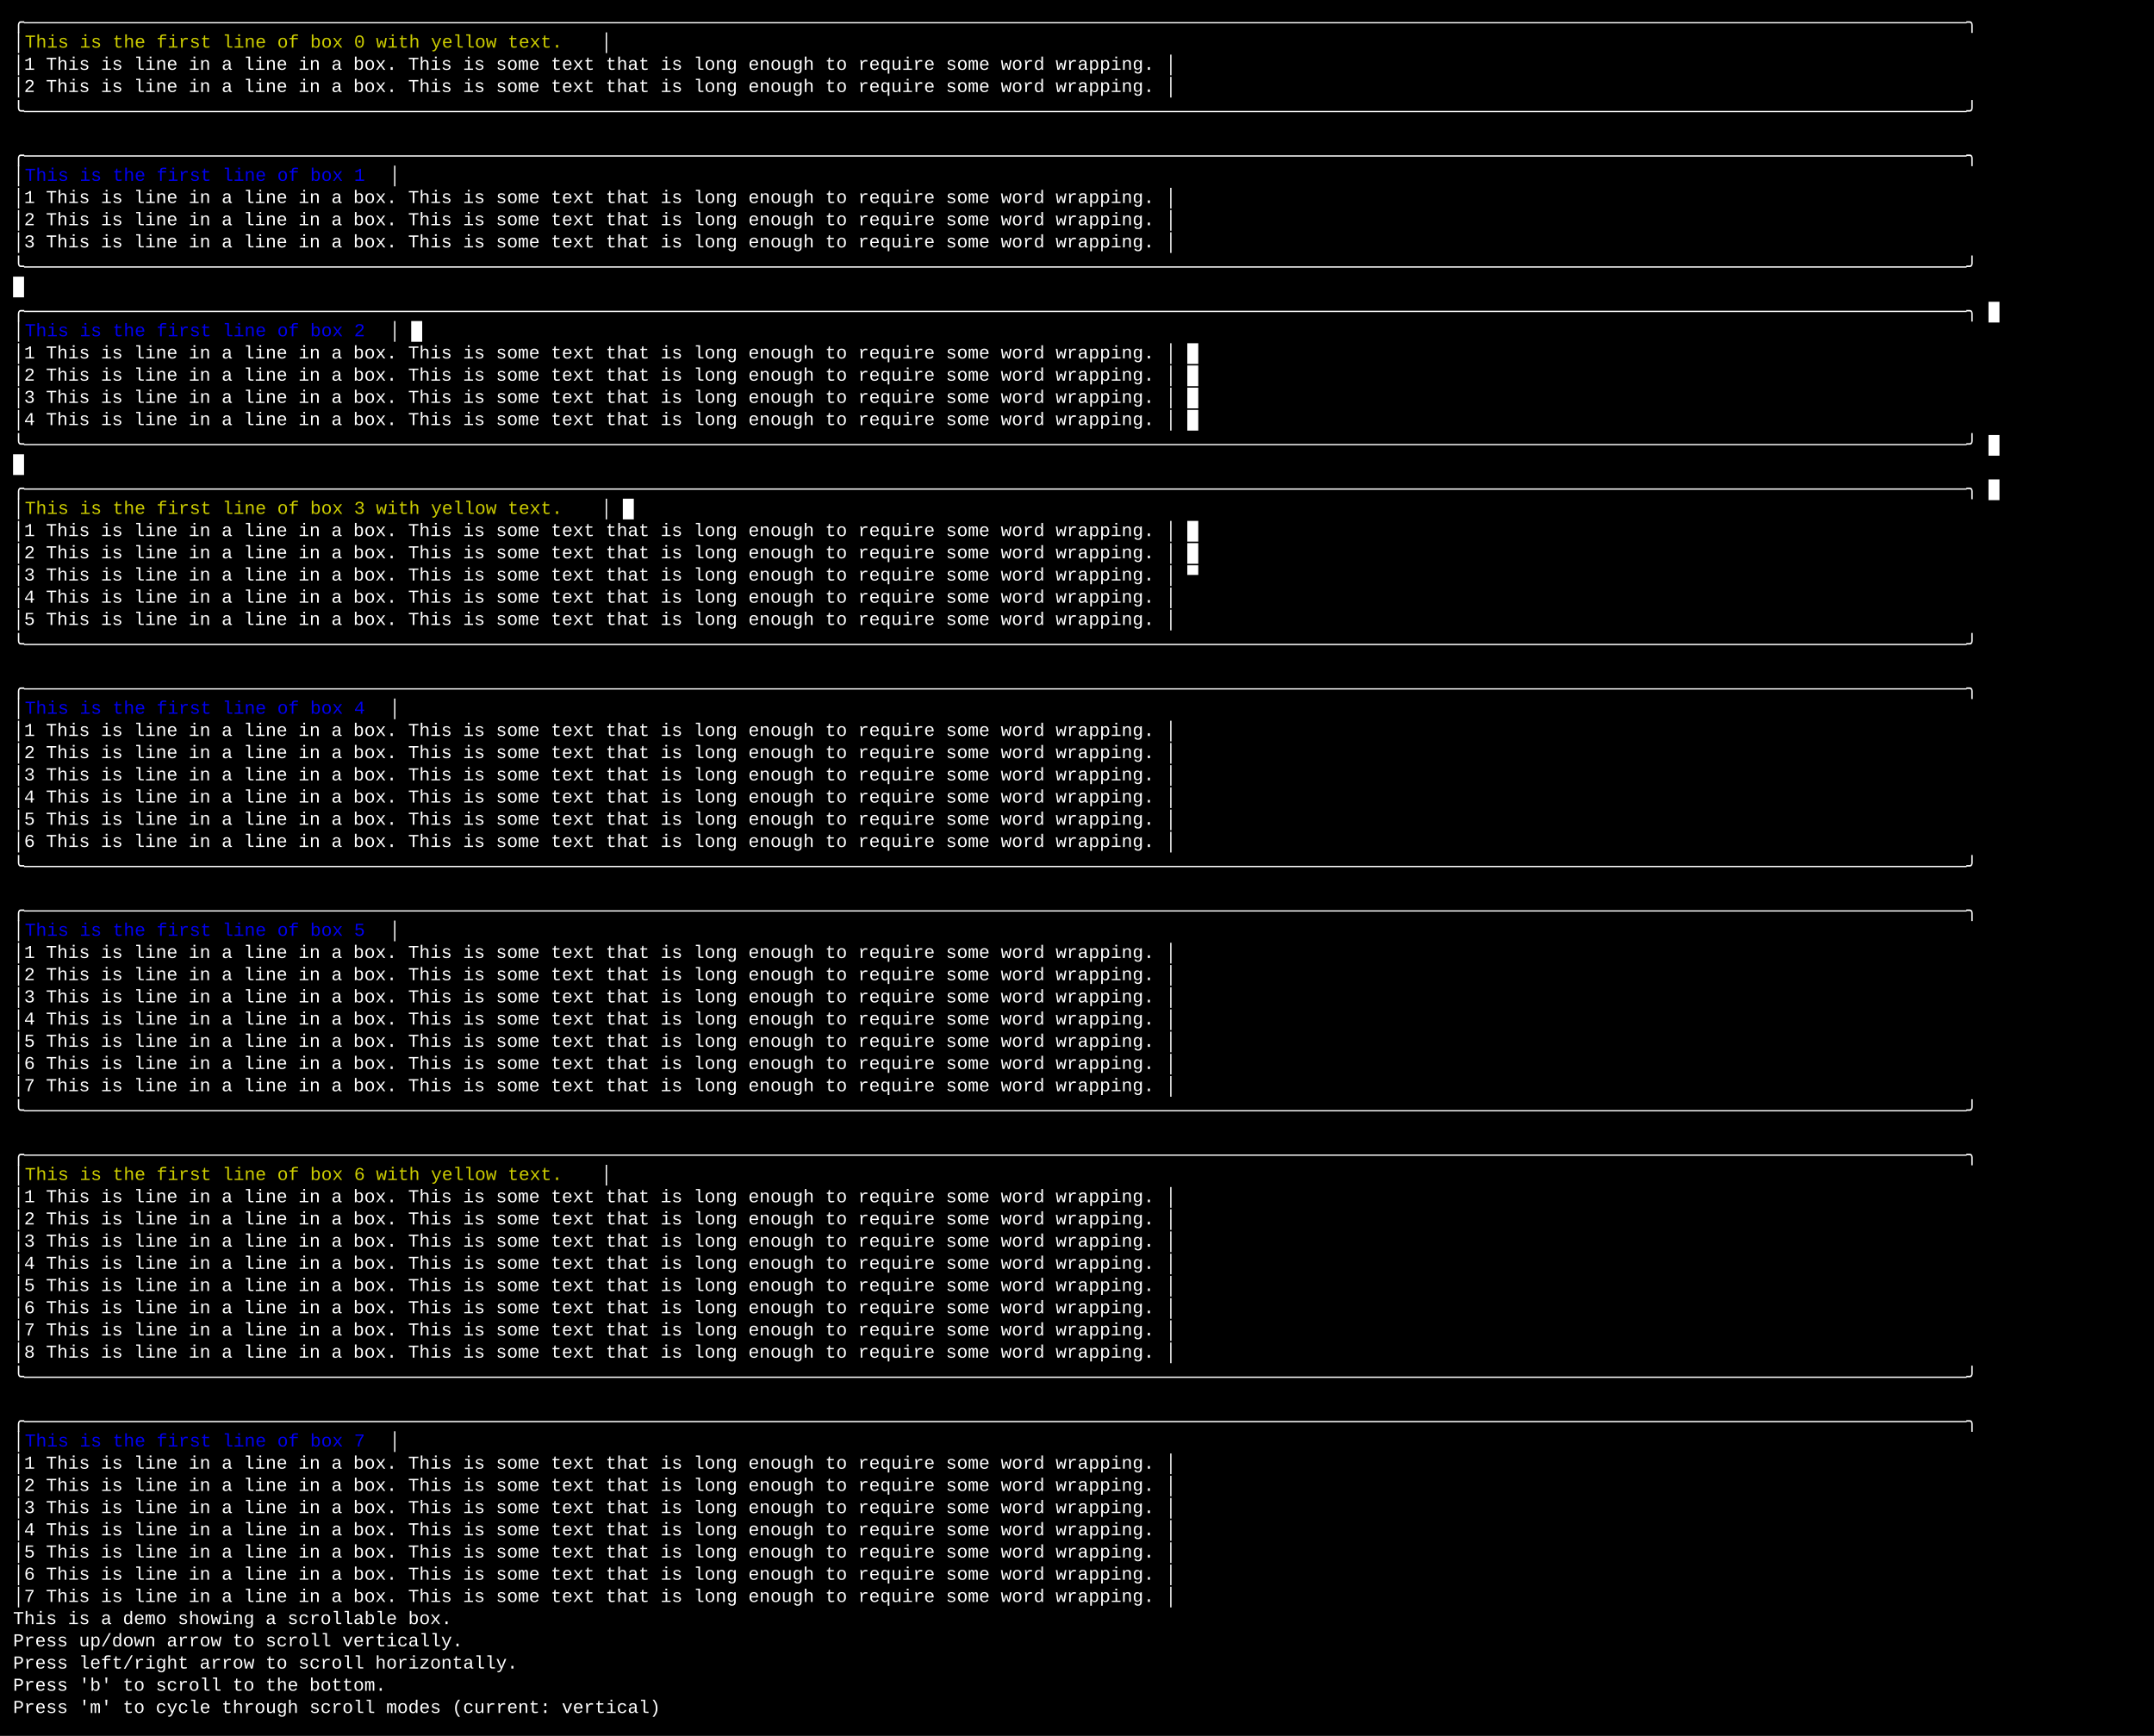
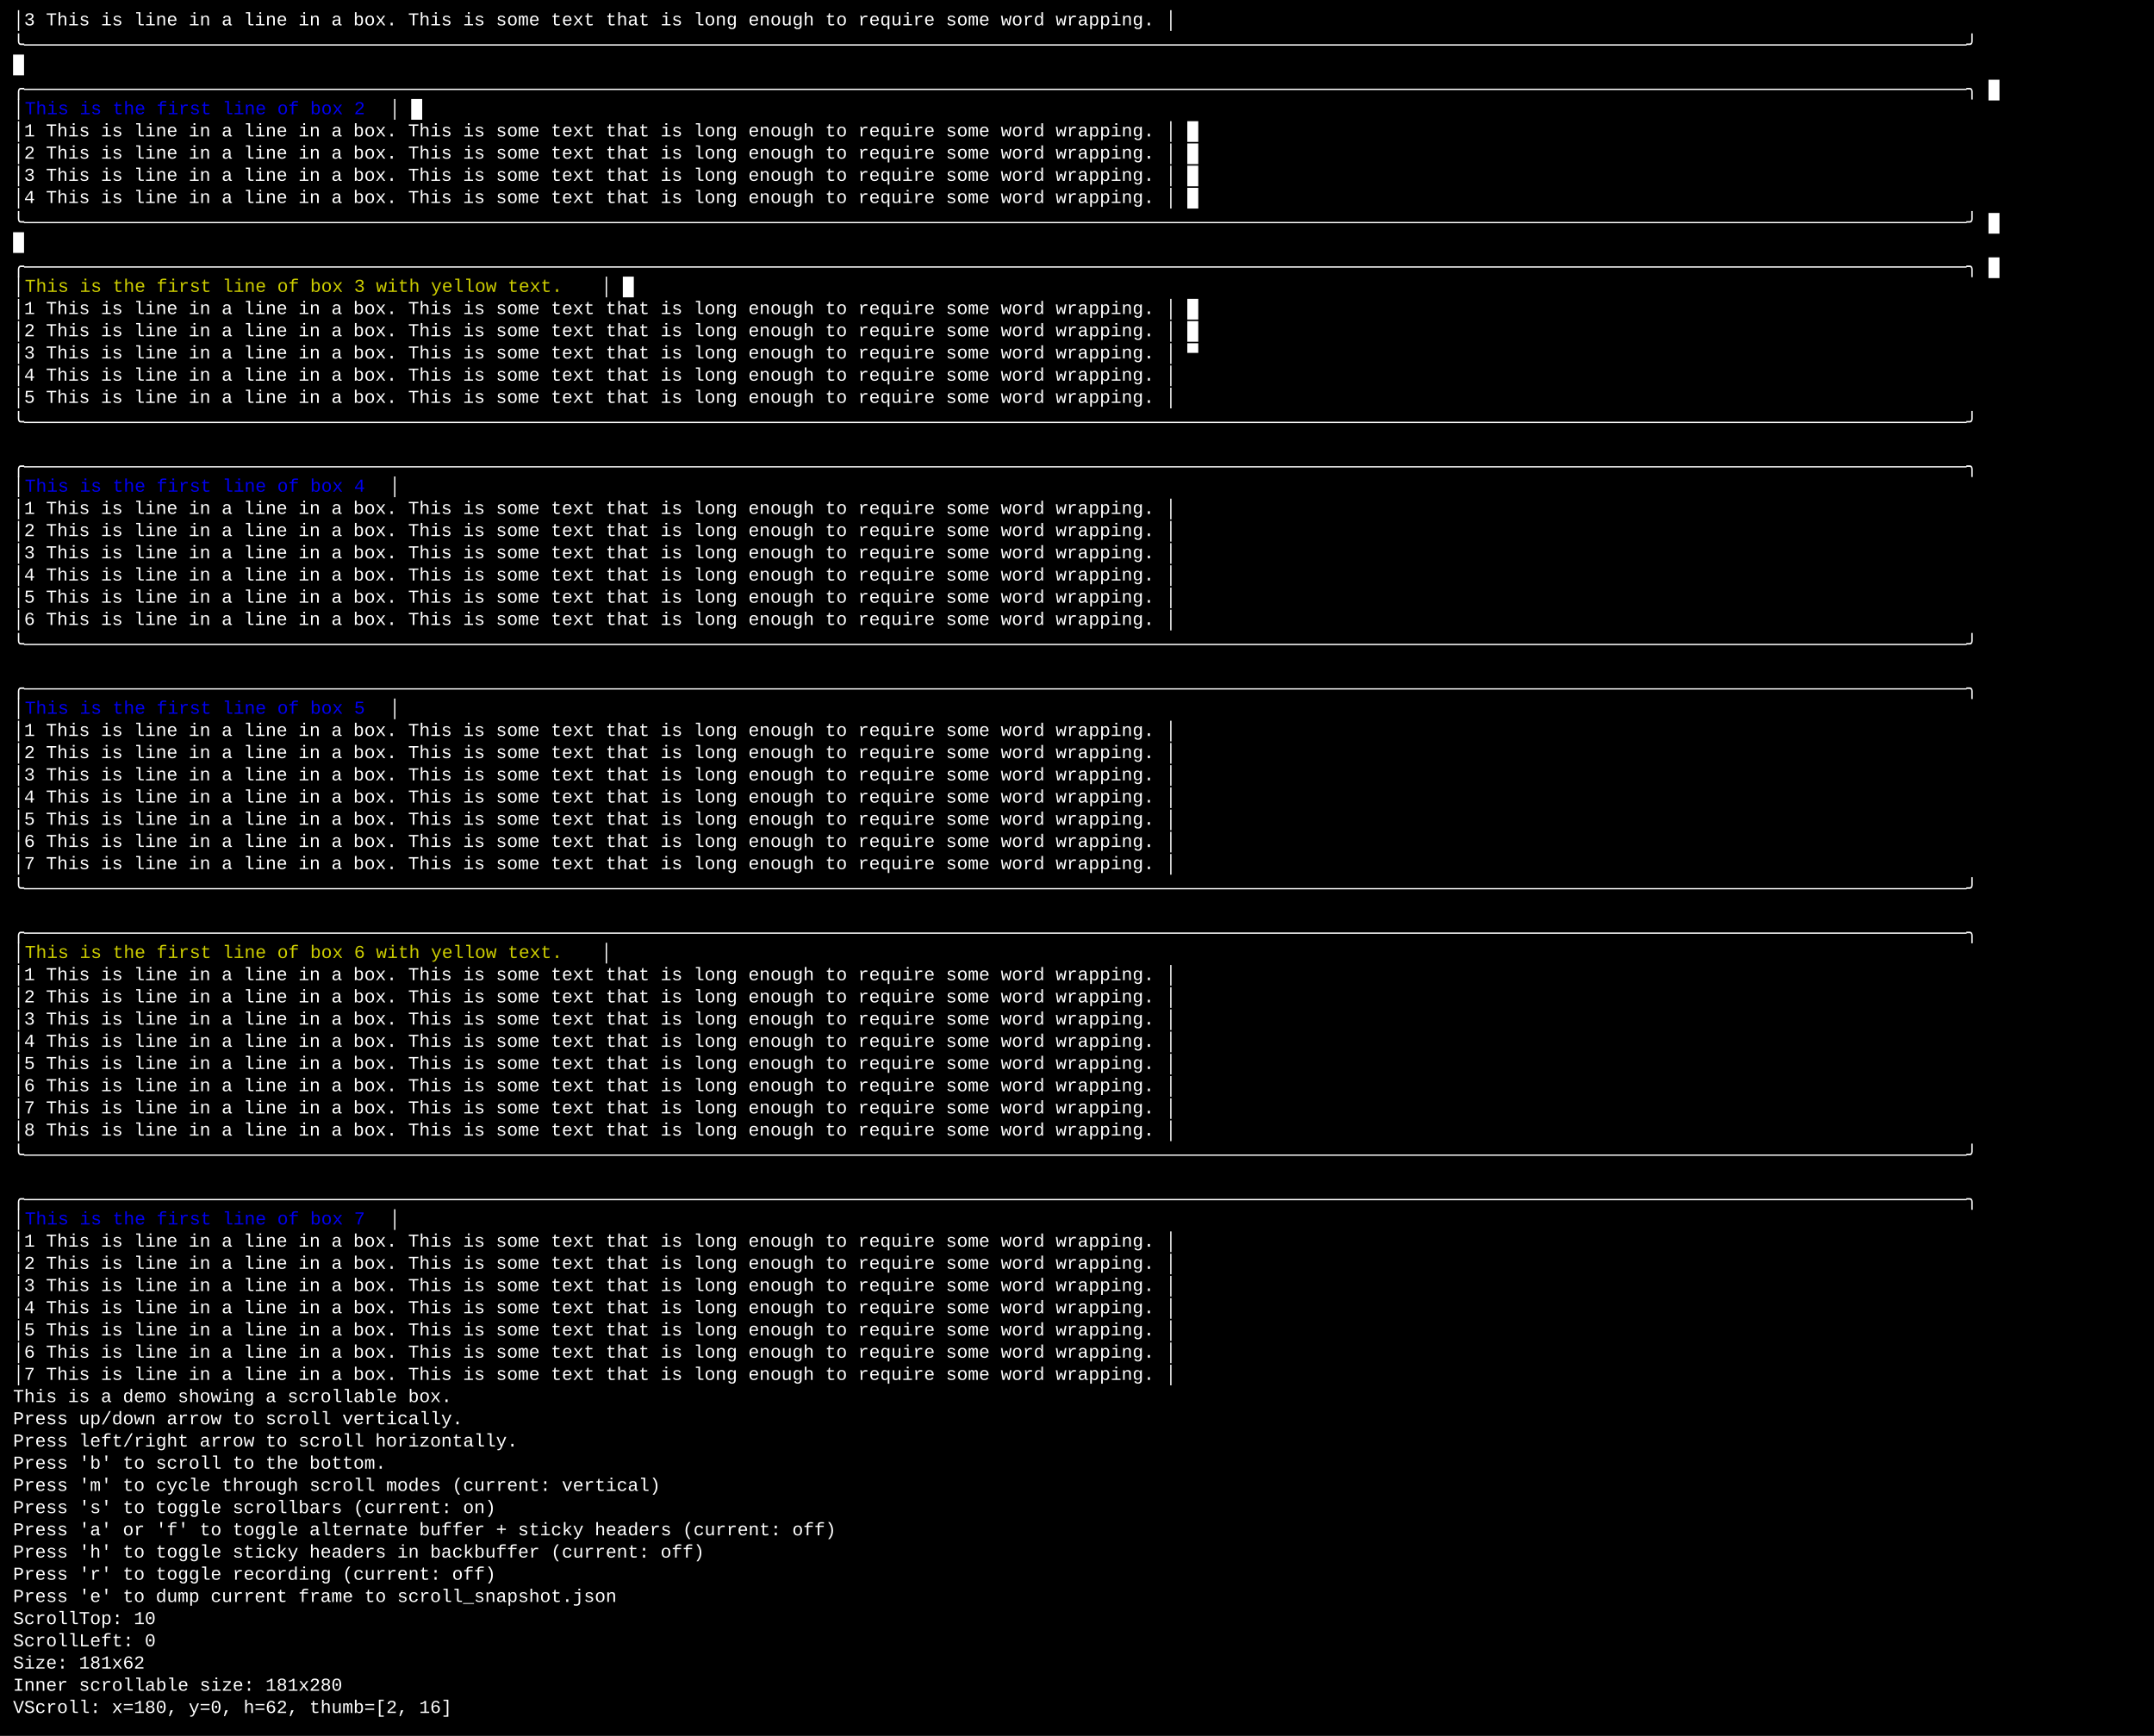
<svg xmlns="http://www.w3.org/2000/svg" width="1649" height="1329" viewBox="0 0 1649 1329">
  <style>
    text { font-family: Consolas, "Courier New", monospace; font-size: 14px; dominant-baseline: text-before-edge; white-space: pre; }
  </style>
  <rect width="1649" height="1329" fill="#000000" />
  <g transform="translate(10, 10)">
-     <text x="0" y="2" fill="#ffffff" textLength="1629" lengthAdjust="spacingAndGlyphs">╭─────────────────────────────────────────────────────────────────────────────────────────────────────────────────────────────────────────────────────────────────────────────────╮  </text>
-     <text x="0" y="19" fill="#ffffff" textLength="9" lengthAdjust="spacingAndGlyphs">│</text>
-     <text x="9" y="19" fill="#cdcd00" textLength="441" lengthAdjust="spacingAndGlyphs">This is the first line of box 0 with yellow text.</text>
-     <text x="450" y="19" fill="#ffffff" textLength="1179" lengthAdjust="spacingAndGlyphs">                                                                                                                                │  </text>
-     <text x="0" y="36" fill="#ffffff" textLength="1629" lengthAdjust="spacingAndGlyphs">│1 This is line in a line in a box. This is some text that is long enough to require some word wrapping.                                                                          │  </text>
-     <text x="0" y="53" fill="#ffffff" textLength="1629" lengthAdjust="spacingAndGlyphs">│2 This is line in a line in a box. This is some text that is long enough to require some word wrapping.                                                                          │  </text>
-     <text x="0" y="70" fill="#ffffff" textLength="1629" lengthAdjust="spacingAndGlyphs">╰─────────────────────────────────────────────────────────────────────────────────────────────────────────────────────────────────────────────────────────────────────────────────╯  </text>
-     <text x="0" y="104" fill="#ffffff" textLength="1629" lengthAdjust="spacingAndGlyphs">╭─────────────────────────────────────────────────────────────────────────────────────────────────────────────────────────────────────────────────────────────────────────────────╮  </text>
-     <text x="0" y="121" fill="#ffffff" textLength="9" lengthAdjust="spacingAndGlyphs">│</text>
-     <text x="9" y="121" fill="#0000ee" textLength="279" lengthAdjust="spacingAndGlyphs">This is the first line of box 1</text>
-     <text x="288" y="121" fill="#ffffff" textLength="1341" lengthAdjust="spacingAndGlyphs">                                                                                                                                                  │  </text>
-     <text x="0" y="138" fill="#ffffff" textLength="1629" lengthAdjust="spacingAndGlyphs">│1 This is line in a line in a box. This is some text that is long enough to require some word wrapping.                                                                          │  </text>
-     <text x="0" y="155" fill="#ffffff" textLength="1629" lengthAdjust="spacingAndGlyphs">│2 This is line in a line in a box. This is some text that is long enough to require some word wrapping.                                                                          │  </text>
-     <text x="0" y="172" fill="#ffffff" textLength="1629" lengthAdjust="spacingAndGlyphs">│3 This is line in a line in a box. This is some text that is long enough to require some word wrapping.                                                                          │  </text>
-     <text x="0" y="189" fill="#ffffff" textLength="1629" lengthAdjust="spacingAndGlyphs">╰─────────────────────────────────────────────────────────────────────────────────────────────────────────────────────────────────────────────────────────────────────────────────╯  </text>
-     <text x="0" y="206" fill="#ffffff" textLength="1629" lengthAdjust="spacingAndGlyphs">                                                                                                                                                                                    █</text>
-     <text x="0" y="223" fill="#ffffff" textLength="1629" lengthAdjust="spacingAndGlyphs">╭─────────────────────────────────────────────────────────────────────────────────────────────────────────────────────────────────────────────────────────────────────────────────╮ █</text>
-     <text x="0" y="240" fill="#ffffff" textLength="9" lengthAdjust="spacingAndGlyphs">│</text>
-     <text x="9" y="240" fill="#0000ee" textLength="279" lengthAdjust="spacingAndGlyphs">This is the first line of box 2</text>
-     <text x="288" y="240" fill="#ffffff" textLength="1341" lengthAdjust="spacingAndGlyphs">                                                                                                                                                  │ █</text>
-     <text x="0" y="257" fill="#ffffff" textLength="1629" lengthAdjust="spacingAndGlyphs">│1 This is line in a line in a box. This is some text that is long enough to require some word wrapping.                                                                          │ █</text>
-     <text x="0" y="274" fill="#ffffff" textLength="1629" lengthAdjust="spacingAndGlyphs">│2 This is line in a line in a box. This is some text that is long enough to require some word wrapping.                                                                          │ █</text>
-     <text x="0" y="291" fill="#ffffff" textLength="1629" lengthAdjust="spacingAndGlyphs">│3 This is line in a line in a box. This is some text that is long enough to require some word wrapping.                                                                          │ █</text>
-     <text x="0" y="308" fill="#ffffff" textLength="1629" lengthAdjust="spacingAndGlyphs">│4 This is line in a line in a box. This is some text that is long enough to require some word wrapping.                                                                          │ █</text>
-     <text x="0" y="325" fill="#ffffff" textLength="1629" lengthAdjust="spacingAndGlyphs">╰─────────────────────────────────────────────────────────────────────────────────────────────────────────────────────────────────────────────────────────────────────────────────╯ █</text>
-     <text x="0" y="342" fill="#ffffff" textLength="1629" lengthAdjust="spacingAndGlyphs">                                                                                                                                                                                    █</text>
-     <text x="0" y="359" fill="#ffffff" textLength="1629" lengthAdjust="spacingAndGlyphs">╭─────────────────────────────────────────────────────────────────────────────────────────────────────────────────────────────────────────────────────────────────────────────────╮ █</text>
-     <text x="0" y="376" fill="#ffffff" textLength="9" lengthAdjust="spacingAndGlyphs">│</text>
-     <text x="9" y="376" fill="#cdcd00" textLength="441" lengthAdjust="spacingAndGlyphs">This is the first line of box 3 with yellow text.</text>
-     <text x="450" y="376" fill="#ffffff" textLength="1179" lengthAdjust="spacingAndGlyphs">                                                                                                                                │ █</text>
-     <text x="0" y="393" fill="#ffffff" textLength="1629" lengthAdjust="spacingAndGlyphs">│1 This is line in a line in a box. This is some text that is long enough to require some word wrapping.                                                                          │ █</text>
-     <text x="0" y="410" fill="#ffffff" textLength="1629" lengthAdjust="spacingAndGlyphs">│2 This is line in a line in a box. This is some text that is long enough to require some word wrapping.                                                                          │ █</text>
-     <text x="0" y="427" fill="#ffffff" textLength="1629" lengthAdjust="spacingAndGlyphs">│3 This is line in a line in a box. This is some text that is long enough to require some word wrapping.                                                                          │ ▀</text>
-     <text x="0" y="444" fill="#ffffff" textLength="1629" lengthAdjust="spacingAndGlyphs">│4 This is line in a line in a box. This is some text that is long enough to require some word wrapping.                                                                          │  </text>
-     <text x="0" y="461" fill="#ffffff" textLength="1629" lengthAdjust="spacingAndGlyphs">│5 This is line in a line in a box. This is some text that is long enough to require some word wrapping.                                                                          │  </text>
+     <text x="0" y="2" fill="#ffffff" textLength="1629" lengthAdjust="spacingAndGlyphs">│3 This is line in a line in a box. This is some text that is long enough to require some word wrapping.                                                                          │  </text>
+     <text x="0" y="19" fill="#ffffff" textLength="1629" lengthAdjust="spacingAndGlyphs">╰─────────────────────────────────────────────────────────────────────────────────────────────────────────────────────────────────────────────────────────────────────────────────╯  </text>
+     <text x="0" y="36" fill="#ffffff" textLength="1629" lengthAdjust="spacingAndGlyphs">                                                                                                                                                                                    █</text>
+     <text x="0" y="53" fill="#ffffff" textLength="1629" lengthAdjust="spacingAndGlyphs">╭─────────────────────────────────────────────────────────────────────────────────────────────────────────────────────────────────────────────────────────────────────────────────╮ █</text>
+     <text x="0" y="70" fill="#ffffff" textLength="9" lengthAdjust="spacingAndGlyphs">│</text>
+     <text x="9" y="70" fill="#0000ee" textLength="279" lengthAdjust="spacingAndGlyphs">This is the first line of box 2</text>
+     <text x="288" y="70" fill="#ffffff" textLength="1341" lengthAdjust="spacingAndGlyphs">                                                                                                                                                  │ █</text>
+     <text x="0" y="87" fill="#ffffff" textLength="1629" lengthAdjust="spacingAndGlyphs">│1 This is line in a line in a box. This is some text that is long enough to require some word wrapping.                                                                          │ █</text>
+     <text x="0" y="104" fill="#ffffff" textLength="1629" lengthAdjust="spacingAndGlyphs">│2 This is line in a line in a box. This is some text that is long enough to require some word wrapping.                                                                          │ █</text>
+     <text x="0" y="121" fill="#ffffff" textLength="1629" lengthAdjust="spacingAndGlyphs">│3 This is line in a line in a box. This is some text that is long enough to require some word wrapping.                                                                          │ █</text>
+     <text x="0" y="138" fill="#ffffff" textLength="1629" lengthAdjust="spacingAndGlyphs">│4 This is line in a line in a box. This is some text that is long enough to require some word wrapping.                                                                          │ █</text>
+     <text x="0" y="155" fill="#ffffff" textLength="1629" lengthAdjust="spacingAndGlyphs">╰─────────────────────────────────────────────────────────────────────────────────────────────────────────────────────────────────────────────────────────────────────────────────╯ █</text>
+     <text x="0" y="172" fill="#ffffff" textLength="1629" lengthAdjust="spacingAndGlyphs">                                                                                                                                                                                    █</text>
+     <text x="0" y="189" fill="#ffffff" textLength="1629" lengthAdjust="spacingAndGlyphs">╭─────────────────────────────────────────────────────────────────────────────────────────────────────────────────────────────────────────────────────────────────────────────────╮ █</text>
+     <text x="0" y="206" fill="#ffffff" textLength="9" lengthAdjust="spacingAndGlyphs">│</text>
+     <text x="9" y="206" fill="#cdcd00" textLength="441" lengthAdjust="spacingAndGlyphs">This is the first line of box 3 with yellow text.</text>
+     <text x="450" y="206" fill="#ffffff" textLength="1179" lengthAdjust="spacingAndGlyphs">                                                                                                                                │ █</text>
+     <text x="0" y="223" fill="#ffffff" textLength="1629" lengthAdjust="spacingAndGlyphs">│1 This is line in a line in a box. This is some text that is long enough to require some word wrapping.                                                                          │ █</text>
+     <text x="0" y="240" fill="#ffffff" textLength="1629" lengthAdjust="spacingAndGlyphs">│2 This is line in a line in a box. This is some text that is long enough to require some word wrapping.                                                                          │ █</text>
+     <text x="0" y="257" fill="#ffffff" textLength="1629" lengthAdjust="spacingAndGlyphs">│3 This is line in a line in a box. This is some text that is long enough to require some word wrapping.                                                                          │ ▀</text>
+     <text x="0" y="274" fill="#ffffff" textLength="1629" lengthAdjust="spacingAndGlyphs">│4 This is line in a line in a box. This is some text that is long enough to require some word wrapping.                                                                          │  </text>
+     <text x="0" y="291" fill="#ffffff" textLength="1629" lengthAdjust="spacingAndGlyphs">│5 This is line in a line in a box. This is some text that is long enough to require some word wrapping.                                                                          │  </text>
+     <text x="0" y="308" fill="#ffffff" textLength="1629" lengthAdjust="spacingAndGlyphs">╰─────────────────────────────────────────────────────────────────────────────────────────────────────────────────────────────────────────────────────────────────────────────────╯  </text>
+     <text x="0" y="342" fill="#ffffff" textLength="1629" lengthAdjust="spacingAndGlyphs">╭─────────────────────────────────────────────────────────────────────────────────────────────────────────────────────────────────────────────────────────────────────────────────╮  </text>
+     <text x="0" y="359" fill="#ffffff" textLength="9" lengthAdjust="spacingAndGlyphs">│</text>
+     <text x="9" y="359" fill="#0000ee" textLength="279" lengthAdjust="spacingAndGlyphs">This is the first line of box 4</text>
+     <text x="288" y="359" fill="#ffffff" textLength="1341" lengthAdjust="spacingAndGlyphs">                                                                                                                                                  │  </text>
+     <text x="0" y="376" fill="#ffffff" textLength="1629" lengthAdjust="spacingAndGlyphs">│1 This is line in a line in a box. This is some text that is long enough to require some word wrapping.                                                                          │  </text>
+     <text x="0" y="393" fill="#ffffff" textLength="1629" lengthAdjust="spacingAndGlyphs">│2 This is line in a line in a box. This is some text that is long enough to require some word wrapping.                                                                          │  </text>
+     <text x="0" y="410" fill="#ffffff" textLength="1629" lengthAdjust="spacingAndGlyphs">│3 This is line in a line in a box. This is some text that is long enough to require some word wrapping.                                                                          │  </text>
+     <text x="0" y="427" fill="#ffffff" textLength="1629" lengthAdjust="spacingAndGlyphs">│4 This is line in a line in a box. This is some text that is long enough to require some word wrapping.                                                                          │  </text>
+     <text x="0" y="444" fill="#ffffff" textLength="1629" lengthAdjust="spacingAndGlyphs">│5 This is line in a line in a box. This is some text that is long enough to require some word wrapping.                                                                          │  </text>
+     <text x="0" y="461" fill="#ffffff" textLength="1629" lengthAdjust="spacingAndGlyphs">│6 This is line in a line in a box. This is some text that is long enough to require some word wrapping.                                                                          │  </text>
    <text x="0" y="478" fill="#ffffff" textLength="1629" lengthAdjust="spacingAndGlyphs">╰─────────────────────────────────────────────────────────────────────────────────────────────────────────────────────────────────────────────────────────────────────────────────╯  </text>
    <text x="0" y="512" fill="#ffffff" textLength="1629" lengthAdjust="spacingAndGlyphs">╭─────────────────────────────────────────────────────────────────────────────────────────────────────────────────────────────────────────────────────────────────────────────────╮  </text>
    <text x="0" y="529" fill="#ffffff" textLength="9" lengthAdjust="spacingAndGlyphs">│</text>
-     <text x="9" y="529" fill="#0000ee" textLength="279" lengthAdjust="spacingAndGlyphs">This is the first line of box 4</text>
+     <text x="9" y="529" fill="#0000ee" textLength="279" lengthAdjust="spacingAndGlyphs">This is the first line of box 5</text>
    <text x="288" y="529" fill="#ffffff" textLength="1341" lengthAdjust="spacingAndGlyphs">                                                                                                                                                  │  </text>
    <text x="0" y="546" fill="#ffffff" textLength="1629" lengthAdjust="spacingAndGlyphs">│1 This is line in a line in a box. This is some text that is long enough to require some word wrapping.                                                                          │  </text>
    <text x="0" y="563" fill="#ffffff" textLength="1629" lengthAdjust="spacingAndGlyphs">│2 This is line in a line in a box. This is some text that is long enough to require some word wrapping.                                                                          │  </text>
    <text x="0" y="580" fill="#ffffff" textLength="1629" lengthAdjust="spacingAndGlyphs">│3 This is line in a line in a box. This is some text that is long enough to require some word wrapping.                                                                          │  </text>
    <text x="0" y="597" fill="#ffffff" textLength="1629" lengthAdjust="spacingAndGlyphs">│4 This is line in a line in a box. This is some text that is long enough to require some word wrapping.                                                                          │  </text>
    <text x="0" y="614" fill="#ffffff" textLength="1629" lengthAdjust="spacingAndGlyphs">│5 This is line in a line in a box. This is some text that is long enough to require some word wrapping.                                                                          │  </text>
    <text x="0" y="631" fill="#ffffff" textLength="1629" lengthAdjust="spacingAndGlyphs">│6 This is line in a line in a box. This is some text that is long enough to require some word wrapping.                                                                          │  </text>
-     <text x="0" y="648" fill="#ffffff" textLength="1629" lengthAdjust="spacingAndGlyphs">╰─────────────────────────────────────────────────────────────────────────────────────────────────────────────────────────────────────────────────────────────────────────────────╯  </text>
-     <text x="0" y="682" fill="#ffffff" textLength="1629" lengthAdjust="spacingAndGlyphs">╭─────────────────────────────────────────────────────────────────────────────────────────────────────────────────────────────────────────────────────────────────────────────────╮  </text>
-     <text x="0" y="699" fill="#ffffff" textLength="9" lengthAdjust="spacingAndGlyphs">│</text>
-     <text x="9" y="699" fill="#0000ee" textLength="279" lengthAdjust="spacingAndGlyphs">This is the first line of box 5</text>
-     <text x="288" y="699" fill="#ffffff" textLength="1341" lengthAdjust="spacingAndGlyphs">                                                                                                                                                  │  </text>
-     <text x="0" y="716" fill="#ffffff" textLength="1629" lengthAdjust="spacingAndGlyphs">│1 This is line in a line in a box. This is some text that is long enough to require some word wrapping.                                                                          │  </text>
-     <text x="0" y="733" fill="#ffffff" textLength="1629" lengthAdjust="spacingAndGlyphs">│2 This is line in a line in a box. This is some text that is long enough to require some word wrapping.                                                                          │  </text>
-     <text x="0" y="750" fill="#ffffff" textLength="1629" lengthAdjust="spacingAndGlyphs">│3 This is line in a line in a box. This is some text that is long enough to require some word wrapping.                                                                          │  </text>
-     <text x="0" y="767" fill="#ffffff" textLength="1629" lengthAdjust="spacingAndGlyphs">│4 This is line in a line in a box. This is some text that is long enough to require some word wrapping.                                                                          │  </text>
-     <text x="0" y="784" fill="#ffffff" textLength="1629" lengthAdjust="spacingAndGlyphs">│5 This is line in a line in a box. This is some text that is long enough to require some word wrapping.                                                                          │  </text>
-     <text x="0" y="801" fill="#ffffff" textLength="1629" lengthAdjust="spacingAndGlyphs">│6 This is line in a line in a box. This is some text that is long enough to require some word wrapping.                                                                          │  </text>
-     <text x="0" y="818" fill="#ffffff" textLength="1629" lengthAdjust="spacingAndGlyphs">│7 This is line in a line in a box. This is some text that is long enough to require some word wrapping.                                                                          │  </text>
-     <text x="0" y="835" fill="#ffffff" textLength="1629" lengthAdjust="spacingAndGlyphs">╰─────────────────────────────────────────────────────────────────────────────────────────────────────────────────────────────────────────────────────────────────────────────────╯  </text>
-     <text x="0" y="869" fill="#ffffff" textLength="1629" lengthAdjust="spacingAndGlyphs">╭─────────────────────────────────────────────────────────────────────────────────────────────────────────────────────────────────────────────────────────────────────────────────╮  </text>
-     <text x="0" y="886" fill="#ffffff" textLength="9" lengthAdjust="spacingAndGlyphs">│</text>
-     <text x="9" y="886" fill="#cdcd00" textLength="441" lengthAdjust="spacingAndGlyphs">This is the first line of box 6 with yellow text.</text>
-     <text x="450" y="886" fill="#ffffff" textLength="1179" lengthAdjust="spacingAndGlyphs">                                                                                                                                │  </text>
-     <text x="0" y="903" fill="#ffffff" textLength="1629" lengthAdjust="spacingAndGlyphs">│1 This is line in a line in a box. This is some text that is long enough to require some word wrapping.                                                                          │  </text>
-     <text x="0" y="920" fill="#ffffff" textLength="1629" lengthAdjust="spacingAndGlyphs">│2 This is line in a line in a box. This is some text that is long enough to require some word wrapping.                                                                          │  </text>
-     <text x="0" y="937" fill="#ffffff" textLength="1629" lengthAdjust="spacingAndGlyphs">│3 This is line in a line in a box. This is some text that is long enough to require some word wrapping.                                                                          │  </text>
-     <text x="0" y="954" fill="#ffffff" textLength="1629" lengthAdjust="spacingAndGlyphs">│4 This is line in a line in a box. This is some text that is long enough to require some word wrapping.                                                                          │  </text>
-     <text x="0" y="971" fill="#ffffff" textLength="1629" lengthAdjust="spacingAndGlyphs">│5 This is line in a line in a box. This is some text that is long enough to require some word wrapping.                                                                          │  </text>
-     <text x="0" y="988" fill="#ffffff" textLength="1629" lengthAdjust="spacingAndGlyphs">│6 This is line in a line in a box. This is some text that is long enough to require some word wrapping.                                                                          │  </text>
-     <text x="0" y="1005" fill="#ffffff" textLength="1629" lengthAdjust="spacingAndGlyphs">│7 This is line in a line in a box. This is some text that is long enough to require some word wrapping.                                                                          │  </text>
-     <text x="0" y="1022" fill="#ffffff" textLength="1629" lengthAdjust="spacingAndGlyphs">│8 This is line in a line in a box. This is some text that is long enough to require some word wrapping.                                                                          │  </text>
-     <text x="0" y="1039" fill="#ffffff" textLength="1629" lengthAdjust="spacingAndGlyphs">╰─────────────────────────────────────────────────────────────────────────────────────────────────────────────────────────────────────────────────────────────────────────────────╯  </text>
-     <text x="0" y="1073" fill="#ffffff" textLength="1629" lengthAdjust="spacingAndGlyphs">╭─────────────────────────────────────────────────────────────────────────────────────────────────────────────────────────────────────────────────────────────────────────────────╮  </text>
-     <text x="0" y="1090" fill="#ffffff" textLength="9" lengthAdjust="spacingAndGlyphs">│</text>
-     <text x="9" y="1090" fill="#0000ee" textLength="279" lengthAdjust="spacingAndGlyphs">This is the first line of box 7</text>
-     <text x="288" y="1090" fill="#ffffff" textLength="1341" lengthAdjust="spacingAndGlyphs">                                                                                                                                                  │  </text>
-     <text x="0" y="1107" fill="#ffffff" textLength="1629" lengthAdjust="spacingAndGlyphs">│1 This is line in a line in a box. This is some text that is long enough to require some word wrapping.                                                                          │  </text>
-     <text x="0" y="1124" fill="#ffffff" textLength="1629" lengthAdjust="spacingAndGlyphs">│2 This is line in a line in a box. This is some text that is long enough to require some word wrapping.                                                                          │  </text>
-     <text x="0" y="1141" fill="#ffffff" textLength="1629" lengthAdjust="spacingAndGlyphs">│3 This is line in a line in a box. This is some text that is long enough to require some word wrapping.                                                                          │  </text>
-     <text x="0" y="1158" fill="#ffffff" textLength="1629" lengthAdjust="spacingAndGlyphs">│4 This is line in a line in a box. This is some text that is long enough to require some word wrapping.                                                                          │  </text>
-     <text x="0" y="1175" fill="#ffffff" textLength="1629" lengthAdjust="spacingAndGlyphs">│5 This is line in a line in a box. This is some text that is long enough to require some word wrapping.                                                                          │  </text>
-     <text x="0" y="1192" fill="#ffffff" textLength="1629" lengthAdjust="spacingAndGlyphs">│6 This is line in a line in a box. This is some text that is long enough to require some word wrapping.                                                                          │  </text>
-     <text x="0" y="1209" fill="#ffffff" textLength="1629" lengthAdjust="spacingAndGlyphs">│7 This is line in a line in a box. This is some text that is long enough to require some word wrapping.                                                                          │  </text>
-     <text x="0" y="1226" fill="#ffffff" textLength="1629" lengthAdjust="spacingAndGlyphs">This is a demo showing a scrollable box.                                                                                                                                             </text>
-     <text x="0" y="1243" fill="#ffffff" textLength="1629" lengthAdjust="spacingAndGlyphs">Press up/down arrow to scroll vertically.                                                                                                                                            </text>
-     <text x="0" y="1260" fill="#ffffff" textLength="1629" lengthAdjust="spacingAndGlyphs">Press left/right arrow to scroll horizontally.                                                                                                                                       </text>
-     <text x="0" y="1277" fill="#ffffff" textLength="1629" lengthAdjust="spacingAndGlyphs">Press 'b' to scroll to the bottom.                                                                                                                                                   </text>
-     <text x="0" y="1294" fill="#ffffff" textLength="1629" lengthAdjust="spacingAndGlyphs">Press 'm' to cycle through scroll modes (current: vertical)                                                                                                                          </text>
+     <text x="0" y="648" fill="#ffffff" textLength="1629" lengthAdjust="spacingAndGlyphs">│7 This is line in a line in a box. This is some text that is long enough to require some word wrapping.                                                                          │  </text>
+     <text x="0" y="665" fill="#ffffff" textLength="1629" lengthAdjust="spacingAndGlyphs">╰─────────────────────────────────────────────────────────────────────────────────────────────────────────────────────────────────────────────────────────────────────────────────╯  </text>
+     <text x="0" y="699" fill="#ffffff" textLength="1629" lengthAdjust="spacingAndGlyphs">╭─────────────────────────────────────────────────────────────────────────────────────────────────────────────────────────────────────────────────────────────────────────────────╮  </text>
+     <text x="0" y="716" fill="#ffffff" textLength="9" lengthAdjust="spacingAndGlyphs">│</text>
+     <text x="9" y="716" fill="#cdcd00" textLength="441" lengthAdjust="spacingAndGlyphs">This is the first line of box 6 with yellow text.</text>
+     <text x="450" y="716" fill="#ffffff" textLength="1179" lengthAdjust="spacingAndGlyphs">                                                                                                                                │  </text>
+     <text x="0" y="733" fill="#ffffff" textLength="1629" lengthAdjust="spacingAndGlyphs">│1 This is line in a line in a box. This is some text that is long enough to require some word wrapping.                                                                          │  </text>
+     <text x="0" y="750" fill="#ffffff" textLength="1629" lengthAdjust="spacingAndGlyphs">│2 This is line in a line in a box. This is some text that is long enough to require some word wrapping.                                                                          │  </text>
+     <text x="0" y="767" fill="#ffffff" textLength="1629" lengthAdjust="spacingAndGlyphs">│3 This is line in a line in a box. This is some text that is long enough to require some word wrapping.                                                                          │  </text>
+     <text x="0" y="784" fill="#ffffff" textLength="1629" lengthAdjust="spacingAndGlyphs">│4 This is line in a line in a box. This is some text that is long enough to require some word wrapping.                                                                          │  </text>
+     <text x="0" y="801" fill="#ffffff" textLength="1629" lengthAdjust="spacingAndGlyphs">│5 This is line in a line in a box. This is some text that is long enough to require some word wrapping.                                                                          │  </text>
+     <text x="0" y="818" fill="#ffffff" textLength="1629" lengthAdjust="spacingAndGlyphs">│6 This is line in a line in a box. This is some text that is long enough to require some word wrapping.                                                                          │  </text>
+     <text x="0" y="835" fill="#ffffff" textLength="1629" lengthAdjust="spacingAndGlyphs">│7 This is line in a line in a box. This is some text that is long enough to require some word wrapping.                                                                          │  </text>
+     <text x="0" y="852" fill="#ffffff" textLength="1629" lengthAdjust="spacingAndGlyphs">│8 This is line in a line in a box. This is some text that is long enough to require some word wrapping.                                                                          │  </text>
+     <text x="0" y="869" fill="#ffffff" textLength="1629" lengthAdjust="spacingAndGlyphs">╰─────────────────────────────────────────────────────────────────────────────────────────────────────────────────────────────────────────────────────────────────────────────────╯  </text>
+     <text x="0" y="903" fill="#ffffff" textLength="1629" lengthAdjust="spacingAndGlyphs">╭─────────────────────────────────────────────────────────────────────────────────────────────────────────────────────────────────────────────────────────────────────────────────╮  </text>
+     <text x="0" y="920" fill="#ffffff" textLength="9" lengthAdjust="spacingAndGlyphs">│</text>
+     <text x="9" y="920" fill="#0000ee" textLength="279" lengthAdjust="spacingAndGlyphs">This is the first line of box 7</text>
+     <text x="288" y="920" fill="#ffffff" textLength="1341" lengthAdjust="spacingAndGlyphs">                                                                                                                                                  │  </text>
+     <text x="0" y="937" fill="#ffffff" textLength="1629" lengthAdjust="spacingAndGlyphs">│1 This is line in a line in a box. This is some text that is long enough to require some word wrapping.                                                                          │  </text>
+     <text x="0" y="954" fill="#ffffff" textLength="1629" lengthAdjust="spacingAndGlyphs">│2 This is line in a line in a box. This is some text that is long enough to require some word wrapping.                                                                          │  </text>
+     <text x="0" y="971" fill="#ffffff" textLength="1629" lengthAdjust="spacingAndGlyphs">│3 This is line in a line in a box. This is some text that is long enough to require some word wrapping.                                                                          │  </text>
+     <text x="0" y="988" fill="#ffffff" textLength="1629" lengthAdjust="spacingAndGlyphs">│4 This is line in a line in a box. This is some text that is long enough to require some word wrapping.                                                                          │  </text>
+     <text x="0" y="1005" fill="#ffffff" textLength="1629" lengthAdjust="spacingAndGlyphs">│5 This is line in a line in a box. This is some text that is long enough to require some word wrapping.                                                                          │  </text>
+     <text x="0" y="1022" fill="#ffffff" textLength="1629" lengthAdjust="spacingAndGlyphs">│6 This is line in a line in a box. This is some text that is long enough to require some word wrapping.                                                                          │  </text>
+     <text x="0" y="1039" fill="#ffffff" textLength="1629" lengthAdjust="spacingAndGlyphs">│7 This is line in a line in a box. This is some text that is long enough to require some word wrapping.                                                                          │  </text>
+     <text x="0" y="1056" fill="#ffffff" textLength="1629" lengthAdjust="spacingAndGlyphs">This is a demo showing a scrollable box.                                                                                                                                             </text>
+     <text x="0" y="1073" fill="#ffffff" textLength="1629" lengthAdjust="spacingAndGlyphs">Press up/down arrow to scroll vertically.                                                                                                                                            </text>
+     <text x="0" y="1090" fill="#ffffff" textLength="1629" lengthAdjust="spacingAndGlyphs">Press left/right arrow to scroll horizontally.                                                                                                                                       </text>
+     <text x="0" y="1107" fill="#ffffff" textLength="1629" lengthAdjust="spacingAndGlyphs">Press 'b' to scroll to the bottom.                                                                                                                                                   </text>
+     <text x="0" y="1124" fill="#ffffff" textLength="1629" lengthAdjust="spacingAndGlyphs">Press 'm' to cycle through scroll modes (current: vertical)                                                                                                                          </text>
+     <text x="0" y="1141" fill="#ffffff" textLength="1629" lengthAdjust="spacingAndGlyphs">Press 's' to toggle scrollbars (current: on)                                                                                                                                         </text>
+     <text x="0" y="1158" fill="#ffffff" textLength="1629" lengthAdjust="spacingAndGlyphs">Press 'a' or 'f' to toggle alternate buffer + sticky headers (current: off)                                                                                                          </text>
+     <text x="0" y="1175" fill="#ffffff" textLength="1629" lengthAdjust="spacingAndGlyphs">Press 'h' to toggle sticky headers in backbuffer (current: off)                                                                                                                      </text>
+     <text x="0" y="1192" fill="#ffffff" textLength="1629" lengthAdjust="spacingAndGlyphs">Press 'r' to toggle recording (current: off)                                                                                                                                         </text>
+     <text x="0" y="1209" fill="#ffffff" textLength="1629" lengthAdjust="spacingAndGlyphs">Press 'e' to dump current frame to scroll_snapshot.json                                                                                                                              </text>
+     <text x="0" y="1226" fill="#ffffff" textLength="1629" lengthAdjust="spacingAndGlyphs">ScrollTop: 10                                                                                                                                                                        </text>
+     <text x="0" y="1243" fill="#ffffff" textLength="1629" lengthAdjust="spacingAndGlyphs">ScrollLeft: 0                                                                                                                                                                        </text>
+     <text x="0" y="1260" fill="#ffffff" textLength="1629" lengthAdjust="spacingAndGlyphs">Size: 181x62                                                                                                                                                                         </text>
+     <text x="0" y="1277" fill="#ffffff" textLength="1629" lengthAdjust="spacingAndGlyphs">Inner scrollable size: 181x280                                                                                                                                                       </text>
+     <text x="0" y="1294" fill="#ffffff" textLength="1629" lengthAdjust="spacingAndGlyphs">VScroll: x=180, y=0, h=62, thumb=[2, 16]                                                                                                                                             </text>
  </g>
</svg>
